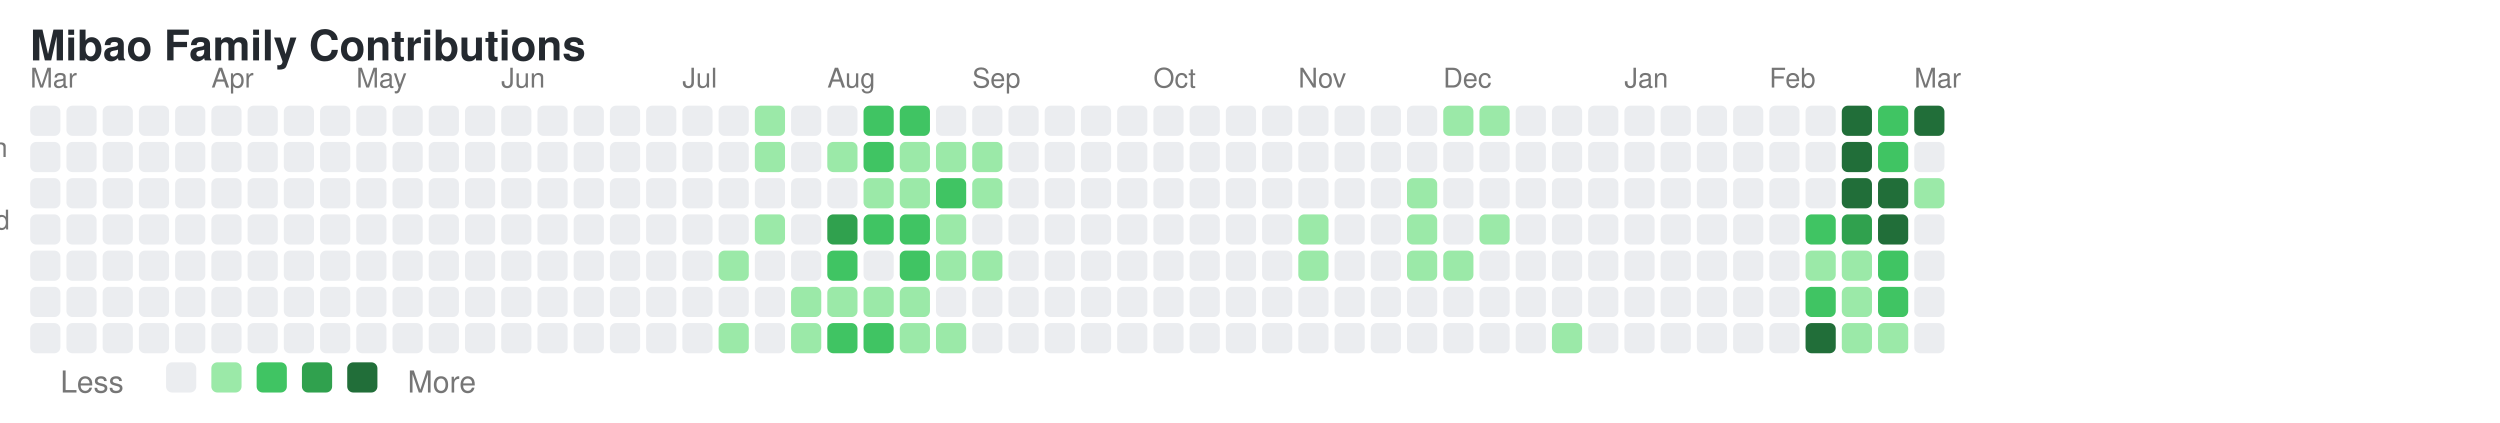
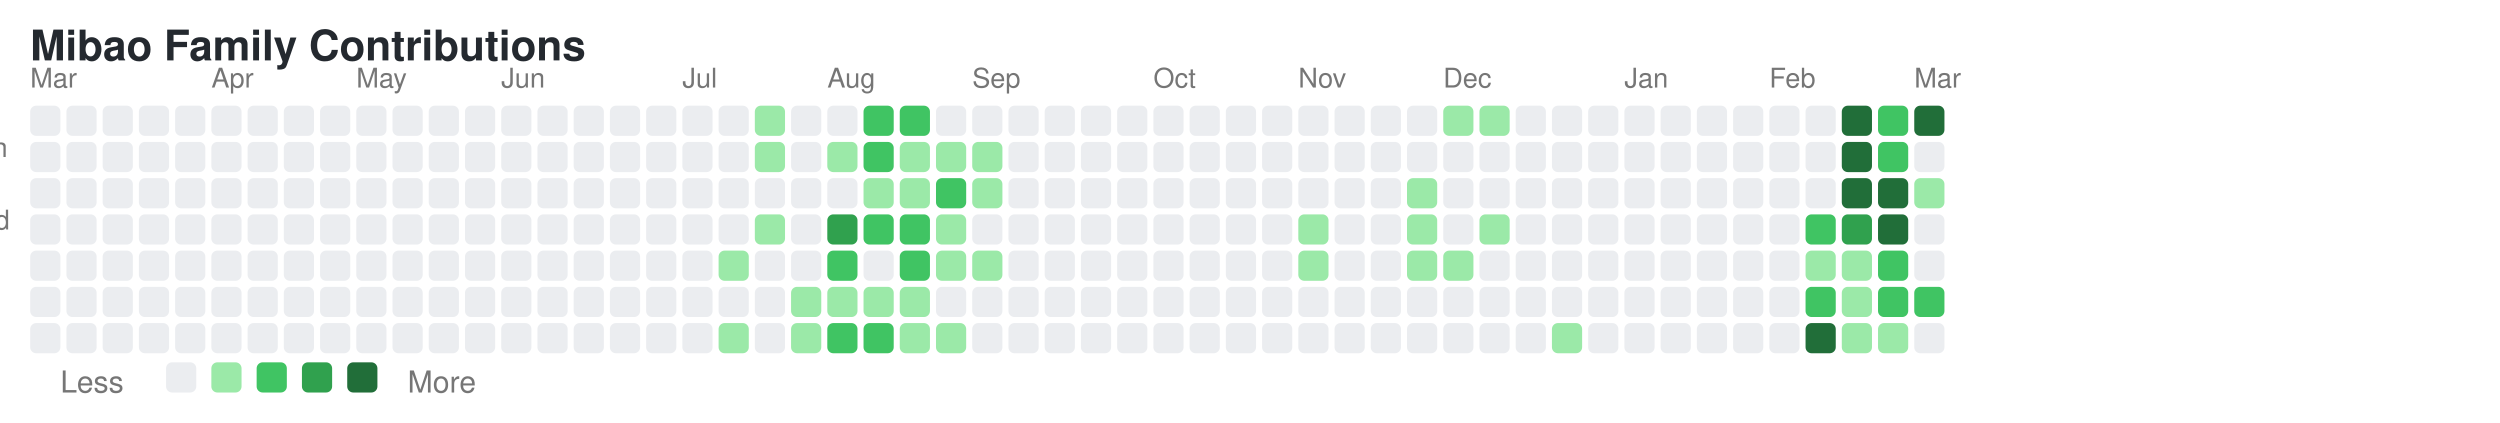
<svg xmlns="http://www.w3.org/2000/svg" width="828" height="140">
  <text x="10" y="20" font-family="-apple-system, BlinkMacSystemFont, Segoe UI, Helvetica, Arial, sans-serif" font-size="14" font-weight="600" fill="#24292f">Mibao Family Contributions</text>
  <g transform="translate(10, 35)">
    <text x="0" y="-6" font-family="-apple-system, BlinkMacSystemFont, Segoe UI, Helvetica, Arial, sans-serif" font-size="9" fill="#767676">Mar</text>
    <text x="60" y="-6" font-family="-apple-system, BlinkMacSystemFont, Segoe UI, Helvetica, Arial, sans-serif" font-size="9" fill="#767676">Apr</text>
    <text x="108" y="-6" font-family="-apple-system, BlinkMacSystemFont, Segoe UI, Helvetica, Arial, sans-serif" font-size="9" fill="#767676">May</text>
    <text x="156" y="-6" font-family="-apple-system, BlinkMacSystemFont, Segoe UI, Helvetica, Arial, sans-serif" font-size="9" fill="#767676">Jun</text>
    <text x="216" y="-6" font-family="-apple-system, BlinkMacSystemFont, Segoe UI, Helvetica, Arial, sans-serif" font-size="9" fill="#767676">Jul</text>
    <text x="264" y="-6" font-family="-apple-system, BlinkMacSystemFont, Segoe UI, Helvetica, Arial, sans-serif" font-size="9" fill="#767676">Aug</text>
    <text x="312" y="-6" font-family="-apple-system, BlinkMacSystemFont, Segoe UI, Helvetica, Arial, sans-serif" font-size="9" fill="#767676">Sep</text>
    <text x="372" y="-6" font-family="-apple-system, BlinkMacSystemFont, Segoe UI, Helvetica, Arial, sans-serif" font-size="9" fill="#767676">Oct</text>
    <text x="420" y="-6" font-family="-apple-system, BlinkMacSystemFont, Segoe UI, Helvetica, Arial, sans-serif" font-size="9" fill="#767676">Nov</text>
    <text x="468" y="-6" font-family="-apple-system, BlinkMacSystemFont, Segoe UI, Helvetica, Arial, sans-serif" font-size="9" fill="#767676">Dec</text>
    <text x="528" y="-6" font-family="-apple-system, BlinkMacSystemFont, Segoe UI, Helvetica, Arial, sans-serif" font-size="9" fill="#767676">Jan</text>
    <text x="576" y="-6" font-family="-apple-system, BlinkMacSystemFont, Segoe UI, Helvetica, Arial, sans-serif" font-size="9" fill="#767676">Feb</text>
    <text x="624" y="-6" font-family="-apple-system, BlinkMacSystemFont, Segoe UI, Helvetica, Arial, sans-serif" font-size="9" fill="#767676">Mar</text>
    <text x="-25" y="17.0" font-family="-apple-system, BlinkMacSystemFont, Segoe UI, Helvetica, Arial, sans-serif" font-size="9" fill="#767676">Mon</text>
    <text x="-25" y="41.0" font-family="-apple-system, BlinkMacSystemFont, Segoe UI, Helvetica, Arial, sans-serif" font-size="9" fill="#767676">Wed</text>
    <text x="-25" y="65.0" font-family="-apple-system, BlinkMacSystemFont, Segoe UI, Helvetica, Arial, sans-serif" font-size="9" fill="#767676">Fri</text>
    <rect x="0" y="0" width="10" height="10" fill="#ebedf0" rx="2" />
    <rect x="0" y="12" width="10" height="10" fill="#ebedf0" rx="2" />
    <rect x="0" y="24" width="10" height="10" fill="#ebedf0" rx="2" />
    <rect x="0" y="36" width="10" height="10" fill="#ebedf0" rx="2" />
    <rect x="0" y="48" width="10" height="10" fill="#ebedf0" rx="2" />
    <rect x="0" y="60" width="10" height="10" fill="#ebedf0" rx="2" />
    <rect x="0" y="72" width="10" height="10" fill="#ebedf0" rx="2" />
    <rect x="12" y="0" width="10" height="10" fill="#ebedf0" rx="2" />
    <rect x="12" y="12" width="10" height="10" fill="#ebedf0" rx="2" />
    <rect x="12" y="24" width="10" height="10" fill="#ebedf0" rx="2" />
    <rect x="12" y="36" width="10" height="10" fill="#ebedf0" rx="2" />
    <rect x="12" y="48" width="10" height="10" fill="#ebedf0" rx="2" />
    <rect x="12" y="60" width="10" height="10" fill="#ebedf0" rx="2" />
    <rect x="12" y="72" width="10" height="10" fill="#ebedf0" rx="2" />
    <rect x="24" y="0" width="10" height="10" fill="#ebedf0" rx="2" />
    <rect x="24" y="12" width="10" height="10" fill="#ebedf0" rx="2" />
    <rect x="24" y="24" width="10" height="10" fill="#ebedf0" rx="2" />
    <rect x="24" y="36" width="10" height="10" fill="#ebedf0" rx="2" />
    <rect x="24" y="48" width="10" height="10" fill="#ebedf0" rx="2" />
    <rect x="24" y="60" width="10" height="10" fill="#ebedf0" rx="2" />
    <rect x="24" y="72" width="10" height="10" fill="#ebedf0" rx="2" />
    <rect x="36" y="0" width="10" height="10" fill="#ebedf0" rx="2" />
    <rect x="36" y="12" width="10" height="10" fill="#ebedf0" rx="2" />
    <rect x="36" y="24" width="10" height="10" fill="#ebedf0" rx="2" />
    <rect x="36" y="36" width="10" height="10" fill="#ebedf0" rx="2" />
    <rect x="36" y="48" width="10" height="10" fill="#ebedf0" rx="2" />
    <rect x="36" y="60" width="10" height="10" fill="#ebedf0" rx="2" />
    <rect x="36" y="72" width="10" height="10" fill="#ebedf0" rx="2" />
    <rect x="48" y="0" width="10" height="10" fill="#ebedf0" rx="2" />
    <rect x="48" y="12" width="10" height="10" fill="#ebedf0" rx="2" />
    <rect x="48" y="24" width="10" height="10" fill="#ebedf0" rx="2" />
    <rect x="48" y="36" width="10" height="10" fill="#ebedf0" rx="2" />
    <rect x="48" y="48" width="10" height="10" fill="#ebedf0" rx="2" />
    <rect x="48" y="60" width="10" height="10" fill="#ebedf0" rx="2" />
    <rect x="48" y="72" width="10" height="10" fill="#ebedf0" rx="2" />
    <rect x="60" y="0" width="10" height="10" fill="#ebedf0" rx="2" />
    <rect x="60" y="12" width="10" height="10" fill="#ebedf0" rx="2" />
    <rect x="60" y="24" width="10" height="10" fill="#ebedf0" rx="2" />
    <rect x="60" y="36" width="10" height="10" fill="#ebedf0" rx="2" />
    <rect x="60" y="48" width="10" height="10" fill="#ebedf0" rx="2" />
    <rect x="60" y="60" width="10" height="10" fill="#ebedf0" rx="2" />
    <rect x="60" y="72" width="10" height="10" fill="#ebedf0" rx="2" />
    <rect x="72" y="0" width="10" height="10" fill="#ebedf0" rx="2" />
    <rect x="72" y="12" width="10" height="10" fill="#ebedf0" rx="2" />
    <rect x="72" y="24" width="10" height="10" fill="#ebedf0" rx="2" />
    <rect x="72" y="36" width="10" height="10" fill="#ebedf0" rx="2" />
    <rect x="72" y="48" width="10" height="10" fill="#ebedf0" rx="2" />
    <rect x="72" y="60" width="10" height="10" fill="#ebedf0" rx="2" />
    <rect x="72" y="72" width="10" height="10" fill="#ebedf0" rx="2" />
    <rect x="84" y="0" width="10" height="10" fill="#ebedf0" rx="2" />
    <rect x="84" y="12" width="10" height="10" fill="#ebedf0" rx="2" />
    <rect x="84" y="24" width="10" height="10" fill="#ebedf0" rx="2" />
    <rect x="84" y="36" width="10" height="10" fill="#ebedf0" rx="2" />
    <rect x="84" y="48" width="10" height="10" fill="#ebedf0" rx="2" />
    <rect x="84" y="60" width="10" height="10" fill="#ebedf0" rx="2" />
    <rect x="84" y="72" width="10" height="10" fill="#ebedf0" rx="2" />
    <rect x="96" y="0" width="10" height="10" fill="#ebedf0" rx="2" />
    <rect x="96" y="12" width="10" height="10" fill="#ebedf0" rx="2" />
    <rect x="96" y="24" width="10" height="10" fill="#ebedf0" rx="2" />
    <rect x="96" y="36" width="10" height="10" fill="#ebedf0" rx="2" />
    <rect x="96" y="48" width="10" height="10" fill="#ebedf0" rx="2" />
    <rect x="96" y="60" width="10" height="10" fill="#ebedf0" rx="2" />
    <rect x="96" y="72" width="10" height="10" fill="#ebedf0" rx="2" />
    <rect x="108" y="0" width="10" height="10" fill="#ebedf0" rx="2" />
    <rect x="108" y="12" width="10" height="10" fill="#ebedf0" rx="2" />
    <rect x="108" y="24" width="10" height="10" fill="#ebedf0" rx="2" />
    <rect x="108" y="36" width="10" height="10" fill="#ebedf0" rx="2" />
    <rect x="108" y="48" width="10" height="10" fill="#ebedf0" rx="2" />
    <rect x="108" y="60" width="10" height="10" fill="#ebedf0" rx="2" />
    <rect x="108" y="72" width="10" height="10" fill="#ebedf0" rx="2" />
    <rect x="120" y="0" width="10" height="10" fill="#ebedf0" rx="2" />
    <rect x="120" y="12" width="10" height="10" fill="#ebedf0" rx="2" />
    <rect x="120" y="24" width="10" height="10" fill="#ebedf0" rx="2" />
    <rect x="120" y="36" width="10" height="10" fill="#ebedf0" rx="2" />
    <rect x="120" y="48" width="10" height="10" fill="#ebedf0" rx="2" />
    <rect x="120" y="60" width="10" height="10" fill="#ebedf0" rx="2" />
    <rect x="120" y="72" width="10" height="10" fill="#ebedf0" rx="2" />
    <rect x="132" y="0" width="10" height="10" fill="#ebedf0" rx="2" />
    <rect x="132" y="12" width="10" height="10" fill="#ebedf0" rx="2" />
    <rect x="132" y="24" width="10" height="10" fill="#ebedf0" rx="2" />
    <rect x="132" y="36" width="10" height="10" fill="#ebedf0" rx="2" />
    <rect x="132" y="48" width="10" height="10" fill="#ebedf0" rx="2" />
    <rect x="132" y="60" width="10" height="10" fill="#ebedf0" rx="2" />
    <rect x="132" y="72" width="10" height="10" fill="#ebedf0" rx="2" />
    <rect x="144" y="0" width="10" height="10" fill="#ebedf0" rx="2" />
    <rect x="144" y="12" width="10" height="10" fill="#ebedf0" rx="2" />
    <rect x="144" y="24" width="10" height="10" fill="#ebedf0" rx="2" />
    <rect x="144" y="36" width="10" height="10" fill="#ebedf0" rx="2" />
    <rect x="144" y="48" width="10" height="10" fill="#ebedf0" rx="2" />
    <rect x="144" y="60" width="10" height="10" fill="#ebedf0" rx="2" />
    <rect x="144" y="72" width="10" height="10" fill="#ebedf0" rx="2" />
    <rect x="156" y="0" width="10" height="10" fill="#ebedf0" rx="2" />
    <rect x="156" y="12" width="10" height="10" fill="#ebedf0" rx="2" />
    <rect x="156" y="24" width="10" height="10" fill="#ebedf0" rx="2" />
    <rect x="156" y="36" width="10" height="10" fill="#ebedf0" rx="2" />
    <rect x="156" y="48" width="10" height="10" fill="#ebedf0" rx="2" />
    <rect x="156" y="60" width="10" height="10" fill="#ebedf0" rx="2" />
    <rect x="156" y="72" width="10" height="10" fill="#ebedf0" rx="2" />
    <rect x="168" y="0" width="10" height="10" fill="#ebedf0" rx="2" />
    <rect x="168" y="12" width="10" height="10" fill="#ebedf0" rx="2" />
    <rect x="168" y="24" width="10" height="10" fill="#ebedf0" rx="2" />
    <rect x="168" y="36" width="10" height="10" fill="#ebedf0" rx="2" />
    <rect x="168" y="48" width="10" height="10" fill="#ebedf0" rx="2" />
    <rect x="168" y="60" width="10" height="10" fill="#ebedf0" rx="2" />
    <rect x="168" y="72" width="10" height="10" fill="#ebedf0" rx="2" />
    <rect x="180" y="0" width="10" height="10" fill="#ebedf0" rx="2" />
    <rect x="180" y="12" width="10" height="10" fill="#ebedf0" rx="2" />
    <rect x="180" y="24" width="10" height="10" fill="#ebedf0" rx="2" />
    <rect x="180" y="36" width="10" height="10" fill="#ebedf0" rx="2" />
    <rect x="180" y="48" width="10" height="10" fill="#ebedf0" rx="2" />
    <rect x="180" y="60" width="10" height="10" fill="#ebedf0" rx="2" />
    <rect x="180" y="72" width="10" height="10" fill="#ebedf0" rx="2" />
    <rect x="192" y="0" width="10" height="10" fill="#ebedf0" rx="2" />
    <rect x="192" y="12" width="10" height="10" fill="#ebedf0" rx="2" />
    <rect x="192" y="24" width="10" height="10" fill="#ebedf0" rx="2" />
    <rect x="192" y="36" width="10" height="10" fill="#ebedf0" rx="2" />
    <rect x="192" y="48" width="10" height="10" fill="#ebedf0" rx="2" />
    <rect x="192" y="60" width="10" height="10" fill="#ebedf0" rx="2" />
    <rect x="192" y="72" width="10" height="10" fill="#ebedf0" rx="2" />
    <rect x="204" y="0" width="10" height="10" fill="#ebedf0" rx="2" />
    <rect x="204" y="12" width="10" height="10" fill="#ebedf0" rx="2" />
    <rect x="204" y="24" width="10" height="10" fill="#ebedf0" rx="2" />
    <rect x="204" y="36" width="10" height="10" fill="#ebedf0" rx="2" />
    <rect x="204" y="48" width="10" height="10" fill="#ebedf0" rx="2" />
    <rect x="204" y="60" width="10" height="10" fill="#ebedf0" rx="2" />
    <rect x="204" y="72" width="10" height="10" fill="#ebedf0" rx="2" />
    <rect x="216" y="0" width="10" height="10" fill="#ebedf0" rx="2" />
    <rect x="216" y="12" width="10" height="10" fill="#ebedf0" rx="2" />
    <rect x="216" y="24" width="10" height="10" fill="#ebedf0" rx="2" />
    <rect x="216" y="36" width="10" height="10" fill="#ebedf0" rx="2" />
    <rect x="216" y="48" width="10" height="10" fill="#ebedf0" rx="2" />
    <rect x="216" y="60" width="10" height="10" fill="#ebedf0" rx="2" />
    <rect x="216" y="72" width="10" height="10" fill="#ebedf0" rx="2" />
    <rect x="228" y="0" width="10" height="10" fill="#ebedf0" rx="2" />
    <rect x="228" y="12" width="10" height="10" fill="#ebedf0" rx="2" />
    <rect x="228" y="24" width="10" height="10" fill="#ebedf0" rx="2" />
    <rect x="228" y="36" width="10" height="10" fill="#ebedf0" rx="2" />
    <rect x="228" y="48" width="10" height="10" fill="#9be9a8" rx="2" />
    <rect x="228" y="60" width="10" height="10" fill="#ebedf0" rx="2" />
    <rect x="228" y="72" width="10" height="10" fill="#9be9a8" rx="2" />
    <rect x="240" y="0" width="10" height="10" fill="#9be9a8" rx="2" />
    <rect x="240" y="12" width="10" height="10" fill="#9be9a8" rx="2" />
    <rect x="240" y="24" width="10" height="10" fill="#ebedf0" rx="2" />
    <rect x="240" y="36" width="10" height="10" fill="#9be9a8" rx="2" />
    <rect x="240" y="48" width="10" height="10" fill="#ebedf0" rx="2" />
    <rect x="240" y="60" width="10" height="10" fill="#ebedf0" rx="2" />
    <rect x="240" y="72" width="10" height="10" fill="#ebedf0" rx="2" />
    <rect x="252" y="0" width="10" height="10" fill="#ebedf0" rx="2" />
    <rect x="252" y="12" width="10" height="10" fill="#ebedf0" rx="2" />
    <rect x="252" y="24" width="10" height="10" fill="#ebedf0" rx="2" />
    <rect x="252" y="36" width="10" height="10" fill="#ebedf0" rx="2" />
    <rect x="252" y="48" width="10" height="10" fill="#ebedf0" rx="2" />
    <rect x="252" y="60" width="10" height="10" fill="#9be9a8" rx="2" />
    <rect x="252" y="72" width="10" height="10" fill="#9be9a8" rx="2" />
    <rect x="264" y="0" width="10" height="10" fill="#ebedf0" rx="2" />
    <rect x="264" y="12" width="10" height="10" fill="#9be9a8" rx="2" />
    <rect x="264" y="24" width="10" height="10" fill="#ebedf0" rx="2" />
    <rect x="264" y="36" width="10" height="10" fill="#30a14e" rx="2" />
    <rect x="264" y="48" width="10" height="10" fill="#40c463" rx="2" />
    <rect x="264" y="60" width="10" height="10" fill="#9be9a8" rx="2" />
    <rect x="264" y="72" width="10" height="10" fill="#40c463" rx="2" />
    <rect x="276" y="0" width="10" height="10" fill="#40c463" rx="2" />
    <rect x="276" y="12" width="10" height="10" fill="#40c463" rx="2" />
    <rect x="276" y="24" width="10" height="10" fill="#9be9a8" rx="2" />
    <rect x="276" y="36" width="10" height="10" fill="#40c463" rx="2" />
    <rect x="276" y="48" width="10" height="10" fill="#ebedf0" rx="2" />
    <rect x="276" y="60" width="10" height="10" fill="#9be9a8" rx="2" />
    <rect x="276" y="72" width="10" height="10" fill="#40c463" rx="2" />
    <rect x="288" y="0" width="10" height="10" fill="#40c463" rx="2" />
    <rect x="288" y="12" width="10" height="10" fill="#9be9a8" rx="2" />
    <rect x="288" y="24" width="10" height="10" fill="#9be9a8" rx="2" />
    <rect x="288" y="36" width="10" height="10" fill="#40c463" rx="2" />
    <rect x="288" y="48" width="10" height="10" fill="#40c463" rx="2" />
    <rect x="288" y="60" width="10" height="10" fill="#9be9a8" rx="2" />
    <rect x="288" y="72" width="10" height="10" fill="#9be9a8" rx="2" />
    <rect x="300" y="0" width="10" height="10" fill="#ebedf0" rx="2" />
    <rect x="300" y="12" width="10" height="10" fill="#9be9a8" rx="2" />
    <rect x="300" y="24" width="10" height="10" fill="#40c463" rx="2" />
    <rect x="300" y="36" width="10" height="10" fill="#9be9a8" rx="2" />
    <rect x="300" y="48" width="10" height="10" fill="#9be9a8" rx="2" />
    <rect x="300" y="60" width="10" height="10" fill="#ebedf0" rx="2" />
    <rect x="300" y="72" width="10" height="10" fill="#9be9a8" rx="2" />
    <rect x="312" y="0" width="10" height="10" fill="#ebedf0" rx="2" />
    <rect x="312" y="12" width="10" height="10" fill="#9be9a8" rx="2" />
    <rect x="312" y="24" width="10" height="10" fill="#9be9a8" rx="2" />
    <rect x="312" y="36" width="10" height="10" fill="#ebedf0" rx="2" />
    <rect x="312" y="48" width="10" height="10" fill="#9be9a8" rx="2" />
    <rect x="312" y="60" width="10" height="10" fill="#ebedf0" rx="2" />
    <rect x="312" y="72" width="10" height="10" fill="#ebedf0" rx="2" />
    <rect x="324" y="0" width="10" height="10" fill="#ebedf0" rx="2" />
    <rect x="324" y="12" width="10" height="10" fill="#ebedf0" rx="2" />
    <rect x="324" y="24" width="10" height="10" fill="#ebedf0" rx="2" />
    <rect x="324" y="36" width="10" height="10" fill="#ebedf0" rx="2" />
    <rect x="324" y="48" width="10" height="10" fill="#ebedf0" rx="2" />
    <rect x="324" y="60" width="10" height="10" fill="#ebedf0" rx="2" />
    <rect x="324" y="72" width="10" height="10" fill="#ebedf0" rx="2" />
    <rect x="336" y="0" width="10" height="10" fill="#ebedf0" rx="2" />
    <rect x="336" y="12" width="10" height="10" fill="#ebedf0" rx="2" />
    <rect x="336" y="24" width="10" height="10" fill="#ebedf0" rx="2" />
    <rect x="336" y="36" width="10" height="10" fill="#ebedf0" rx="2" />
    <rect x="336" y="48" width="10" height="10" fill="#ebedf0" rx="2" />
    <rect x="336" y="60" width="10" height="10" fill="#ebedf0" rx="2" />
    <rect x="336" y="72" width="10" height="10" fill="#ebedf0" rx="2" />
    <rect x="348" y="0" width="10" height="10" fill="#ebedf0" rx="2" />
    <rect x="348" y="12" width="10" height="10" fill="#ebedf0" rx="2" />
    <rect x="348" y="24" width="10" height="10" fill="#ebedf0" rx="2" />
    <rect x="348" y="36" width="10" height="10" fill="#ebedf0" rx="2" />
    <rect x="348" y="48" width="10" height="10" fill="#ebedf0" rx="2" />
    <rect x="348" y="60" width="10" height="10" fill="#ebedf0" rx="2" />
    <rect x="348" y="72" width="10" height="10" fill="#ebedf0" rx="2" />
    <rect x="360" y="0" width="10" height="10" fill="#ebedf0" rx="2" />
    <rect x="360" y="12" width="10" height="10" fill="#ebedf0" rx="2" />
    <rect x="360" y="24" width="10" height="10" fill="#ebedf0" rx="2" />
    <rect x="360" y="36" width="10" height="10" fill="#ebedf0" rx="2" />
    <rect x="360" y="48" width="10" height="10" fill="#ebedf0" rx="2" />
    <rect x="360" y="60" width="10" height="10" fill="#ebedf0" rx="2" />
    <rect x="360" y="72" width="10" height="10" fill="#ebedf0" rx="2" />
    <rect x="372" y="0" width="10" height="10" fill="#ebedf0" rx="2" />
    <rect x="372" y="12" width="10" height="10" fill="#ebedf0" rx="2" />
    <rect x="372" y="24" width="10" height="10" fill="#ebedf0" rx="2" />
    <rect x="372" y="36" width="10" height="10" fill="#ebedf0" rx="2" />
    <rect x="372" y="48" width="10" height="10" fill="#ebedf0" rx="2" />
    <rect x="372" y="60" width="10" height="10" fill="#ebedf0" rx="2" />
    <rect x="372" y="72" width="10" height="10" fill="#ebedf0" rx="2" />
    <rect x="384" y="0" width="10" height="10" fill="#ebedf0" rx="2" />
    <rect x="384" y="12" width="10" height="10" fill="#ebedf0" rx="2" />
    <rect x="384" y="24" width="10" height="10" fill="#ebedf0" rx="2" />
    <rect x="384" y="36" width="10" height="10" fill="#ebedf0" rx="2" />
    <rect x="384" y="48" width="10" height="10" fill="#ebedf0" rx="2" />
    <rect x="384" y="60" width="10" height="10" fill="#ebedf0" rx="2" />
    <rect x="384" y="72" width="10" height="10" fill="#ebedf0" rx="2" />
    <rect x="396" y="0" width="10" height="10" fill="#ebedf0" rx="2" />
    <rect x="396" y="12" width="10" height="10" fill="#ebedf0" rx="2" />
    <rect x="396" y="24" width="10" height="10" fill="#ebedf0" rx="2" />
    <rect x="396" y="36" width="10" height="10" fill="#ebedf0" rx="2" />
    <rect x="396" y="48" width="10" height="10" fill="#ebedf0" rx="2" />
    <rect x="396" y="60" width="10" height="10" fill="#ebedf0" rx="2" />
    <rect x="396" y="72" width="10" height="10" fill="#ebedf0" rx="2" />
    <rect x="408" y="0" width="10" height="10" fill="#ebedf0" rx="2" />
    <rect x="408" y="12" width="10" height="10" fill="#ebedf0" rx="2" />
    <rect x="408" y="24" width="10" height="10" fill="#ebedf0" rx="2" />
    <rect x="408" y="36" width="10" height="10" fill="#ebedf0" rx="2" />
    <rect x="408" y="48" width="10" height="10" fill="#ebedf0" rx="2" />
    <rect x="408" y="60" width="10" height="10" fill="#ebedf0" rx="2" />
    <rect x="408" y="72" width="10" height="10" fill="#ebedf0" rx="2" />
    <rect x="420" y="0" width="10" height="10" fill="#ebedf0" rx="2" />
    <rect x="420" y="12" width="10" height="10" fill="#ebedf0" rx="2" />
    <rect x="420" y="24" width="10" height="10" fill="#ebedf0" rx="2" />
    <rect x="420" y="36" width="10" height="10" fill="#9be9a8" rx="2" />
    <rect x="420" y="48" width="10" height="10" fill="#9be9a8" rx="2" />
    <rect x="420" y="60" width="10" height="10" fill="#ebedf0" rx="2" />
    <rect x="420" y="72" width="10" height="10" fill="#ebedf0" rx="2" />
    <rect x="432" y="0" width="10" height="10" fill="#ebedf0" rx="2" />
    <rect x="432" y="12" width="10" height="10" fill="#ebedf0" rx="2" />
    <rect x="432" y="24" width="10" height="10" fill="#ebedf0" rx="2" />
    <rect x="432" y="36" width="10" height="10" fill="#ebedf0" rx="2" />
    <rect x="432" y="48" width="10" height="10" fill="#ebedf0" rx="2" />
    <rect x="432" y="60" width="10" height="10" fill="#ebedf0" rx="2" />
    <rect x="432" y="72" width="10" height="10" fill="#ebedf0" rx="2" />
    <rect x="444" y="0" width="10" height="10" fill="#ebedf0" rx="2" />
    <rect x="444" y="12" width="10" height="10" fill="#ebedf0" rx="2" />
    <rect x="444" y="24" width="10" height="10" fill="#ebedf0" rx="2" />
    <rect x="444" y="36" width="10" height="10" fill="#ebedf0" rx="2" />
    <rect x="444" y="48" width="10" height="10" fill="#ebedf0" rx="2" />
    <rect x="444" y="60" width="10" height="10" fill="#ebedf0" rx="2" />
    <rect x="444" y="72" width="10" height="10" fill="#ebedf0" rx="2" />
    <rect x="456" y="0" width="10" height="10" fill="#ebedf0" rx="2" />
    <rect x="456" y="12" width="10" height="10" fill="#ebedf0" rx="2" />
    <rect x="456" y="24" width="10" height="10" fill="#9be9a8" rx="2" />
    <rect x="456" y="36" width="10" height="10" fill="#9be9a8" rx="2" />
    <rect x="456" y="48" width="10" height="10" fill="#9be9a8" rx="2" />
    <rect x="456" y="60" width="10" height="10" fill="#ebedf0" rx="2" />
    <rect x="456" y="72" width="10" height="10" fill="#ebedf0" rx="2" />
    <rect x="468" y="0" width="10" height="10" fill="#9be9a8" rx="2" />
    <rect x="468" y="12" width="10" height="10" fill="#ebedf0" rx="2" />
    <rect x="468" y="24" width="10" height="10" fill="#ebedf0" rx="2" />
    <rect x="468" y="36" width="10" height="10" fill="#ebedf0" rx="2" />
    <rect x="468" y="48" width="10" height="10" fill="#9be9a8" rx="2" />
    <rect x="468" y="60" width="10" height="10" fill="#ebedf0" rx="2" />
    <rect x="468" y="72" width="10" height="10" fill="#ebedf0" rx="2" />
    <rect x="480" y="0" width="10" height="10" fill="#9be9a8" rx="2" />
    <rect x="480" y="12" width="10" height="10" fill="#ebedf0" rx="2" />
    <rect x="480" y="24" width="10" height="10" fill="#ebedf0" rx="2" />
    <rect x="480" y="36" width="10" height="10" fill="#9be9a8" rx="2" />
    <rect x="480" y="48" width="10" height="10" fill="#ebedf0" rx="2" />
    <rect x="480" y="60" width="10" height="10" fill="#ebedf0" rx="2" />
    <rect x="480" y="72" width="10" height="10" fill="#ebedf0" rx="2" />
    <rect x="492" y="0" width="10" height="10" fill="#ebedf0" rx="2" />
    <rect x="492" y="12" width="10" height="10" fill="#ebedf0" rx="2" />
    <rect x="492" y="24" width="10" height="10" fill="#ebedf0" rx="2" />
    <rect x="492" y="36" width="10" height="10" fill="#ebedf0" rx="2" />
    <rect x="492" y="48" width="10" height="10" fill="#ebedf0" rx="2" />
    <rect x="492" y="60" width="10" height="10" fill="#ebedf0" rx="2" />
    <rect x="492" y="72" width="10" height="10" fill="#ebedf0" rx="2" />
    <rect x="504" y="0" width="10" height="10" fill="#ebedf0" rx="2" />
    <rect x="504" y="12" width="10" height="10" fill="#ebedf0" rx="2" />
    <rect x="504" y="24" width="10" height="10" fill="#ebedf0" rx="2" />
    <rect x="504" y="36" width="10" height="10" fill="#ebedf0" rx="2" />
    <rect x="504" y="48" width="10" height="10" fill="#ebedf0" rx="2" />
    <rect x="504" y="60" width="10" height="10" fill="#ebedf0" rx="2" />
    <rect x="504" y="72" width="10" height="10" fill="#9be9a8" rx="2" />
    <rect x="516" y="0" width="10" height="10" fill="#ebedf0" rx="2" />
    <rect x="516" y="12" width="10" height="10" fill="#ebedf0" rx="2" />
    <rect x="516" y="24" width="10" height="10" fill="#ebedf0" rx="2" />
    <rect x="516" y="36" width="10" height="10" fill="#ebedf0" rx="2" />
    <rect x="516" y="48" width="10" height="10" fill="#ebedf0" rx="2" />
    <rect x="516" y="60" width="10" height="10" fill="#ebedf0" rx="2" />
    <rect x="516" y="72" width="10" height="10" fill="#ebedf0" rx="2" />
    <rect x="528" y="0" width="10" height="10" fill="#ebedf0" rx="2" />
    <rect x="528" y="12" width="10" height="10" fill="#ebedf0" rx="2" />
    <rect x="528" y="24" width="10" height="10" fill="#ebedf0" rx="2" />
    <rect x="528" y="36" width="10" height="10" fill="#ebedf0" rx="2" />
    <rect x="528" y="48" width="10" height="10" fill="#ebedf0" rx="2" />
    <rect x="528" y="60" width="10" height="10" fill="#ebedf0" rx="2" />
    <rect x="528" y="72" width="10" height="10" fill="#ebedf0" rx="2" />
    <rect x="540" y="0" width="10" height="10" fill="#ebedf0" rx="2" />
    <rect x="540" y="12" width="10" height="10" fill="#ebedf0" rx="2" />
    <rect x="540" y="24" width="10" height="10" fill="#ebedf0" rx="2" />
    <rect x="540" y="36" width="10" height="10" fill="#ebedf0" rx="2" />
    <rect x="540" y="48" width="10" height="10" fill="#ebedf0" rx="2" />
    <rect x="540" y="60" width="10" height="10" fill="#ebedf0" rx="2" />
    <rect x="540" y="72" width="10" height="10" fill="#ebedf0" rx="2" />
    <rect x="552" y="0" width="10" height="10" fill="#ebedf0" rx="2" />
    <rect x="552" y="12" width="10" height="10" fill="#ebedf0" rx="2" />
    <rect x="552" y="24" width="10" height="10" fill="#ebedf0" rx="2" />
    <rect x="552" y="36" width="10" height="10" fill="#ebedf0" rx="2" />
    <rect x="552" y="48" width="10" height="10" fill="#ebedf0" rx="2" />
    <rect x="552" y="60" width="10" height="10" fill="#ebedf0" rx="2" />
    <rect x="552" y="72" width="10" height="10" fill="#ebedf0" rx="2" />
    <rect x="564" y="0" width="10" height="10" fill="#ebedf0" rx="2" />
    <rect x="564" y="12" width="10" height="10" fill="#ebedf0" rx="2" />
    <rect x="564" y="24" width="10" height="10" fill="#ebedf0" rx="2" />
    <rect x="564" y="36" width="10" height="10" fill="#ebedf0" rx="2" />
    <rect x="564" y="48" width="10" height="10" fill="#ebedf0" rx="2" />
    <rect x="564" y="60" width="10" height="10" fill="#ebedf0" rx="2" />
    <rect x="564" y="72" width="10" height="10" fill="#ebedf0" rx="2" />
    <rect x="576" y="0" width="10" height="10" fill="#ebedf0" rx="2" />
    <rect x="576" y="12" width="10" height="10" fill="#ebedf0" rx="2" />
    <rect x="576" y="24" width="10" height="10" fill="#ebedf0" rx="2" />
    <rect x="576" y="36" width="10" height="10" fill="#ebedf0" rx="2" />
    <rect x="576" y="48" width="10" height="10" fill="#ebedf0" rx="2" />
    <rect x="576" y="60" width="10" height="10" fill="#ebedf0" rx="2" />
    <rect x="576" y="72" width="10" height="10" fill="#ebedf0" rx="2" />
    <rect x="588" y="0" width="10" height="10" fill="#ebedf0" rx="2" />
    <rect x="588" y="12" width="10" height="10" fill="#ebedf0" rx="2" />
    <rect x="588" y="24" width="10" height="10" fill="#ebedf0" rx="2" />
    <rect x="588" y="36" width="10" height="10" fill="#40c463" rx="2" />
    <rect x="588" y="48" width="10" height="10" fill="#9be9a8" rx="2" />
    <rect x="588" y="60" width="10" height="10" fill="#40c463" rx="2" />
    <rect x="588" y="72" width="10" height="10" fill="#216e39" rx="2" />
    <rect x="600" y="0" width="10" height="10" fill="#216e39" rx="2" />
    <rect x="600" y="12" width="10" height="10" fill="#216e39" rx="2" />
    <rect x="600" y="24" width="10" height="10" fill="#216e39" rx="2" />
    <rect x="600" y="36" width="10" height="10" fill="#30a14e" rx="2" />
    <rect x="600" y="48" width="10" height="10" fill="#9be9a8" rx="2" />
    <rect x="600" y="60" width="10" height="10" fill="#9be9a8" rx="2" />
    <rect x="600" y="72" width="10" height="10" fill="#9be9a8" rx="2" />
    <rect x="612" y="0" width="10" height="10" fill="#40c463" rx="2" />
    <rect x="612" y="12" width="10" height="10" fill="#40c463" rx="2" />
    <rect x="612" y="24" width="10" height="10" fill="#216e39" rx="2" />
    <rect x="612" y="36" width="10" height="10" fill="#216e39" rx="2" />
    <rect x="612" y="48" width="10" height="10" fill="#40c463" rx="2" />
    <rect x="612" y="60" width="10" height="10" fill="#40c463" rx="2" />
    <rect x="612" y="72" width="10" height="10" fill="#9be9a8" rx="2" />
    <rect x="624" y="0" width="10" height="10" fill="#216e39" rx="2" />
    <rect x="624" y="12" width="10" height="10" fill="#ebedf0" rx="2" />
    <rect x="624" y="24" width="10" height="10" fill="#9be9a8" rx="2" />
    <rect x="624" y="36" width="10" height="10" fill="#ebedf0" rx="2" />
    <rect x="624" y="48" width="10" height="10" fill="#ebedf0" rx="2" />
-     <rect x="624" y="60" width="10" height="10" fill="#ebedf0" rx="2" />
+     <rect x="624" y="60" width="10" height="10" fill="#40c463" rx="2" />
    <rect x="624" y="72" width="10" height="10" fill="#ebedf0" rx="2" />
    <text x="10" y="95" font-family="-apple-system, BlinkMacSystemFont, Segoe UI, Helvetica, Arial, sans-serif" font-size="10" fill="#767676">Less</text>
    <rect x="45" y="85" width="10" height="10" fill="#ebedf0" rx="2" />
    <rect x="60" y="85" width="10" height="10" fill="#9be9a8" rx="2" />
    <rect x="75" y="85" width="10" height="10" fill="#40c463" rx="2" />
    <rect x="90" y="85" width="10" height="10" fill="#30a14e" rx="2" />
    <rect x="105" y="85" width="10" height="10" fill="#216e39" rx="2" />
    <text x="125" y="95" font-family="-apple-system, BlinkMacSystemFont, Segoe UI, Helvetica, Arial, sans-serif" font-size="10" fill="#767676">More</text>
  </g>
</svg>
